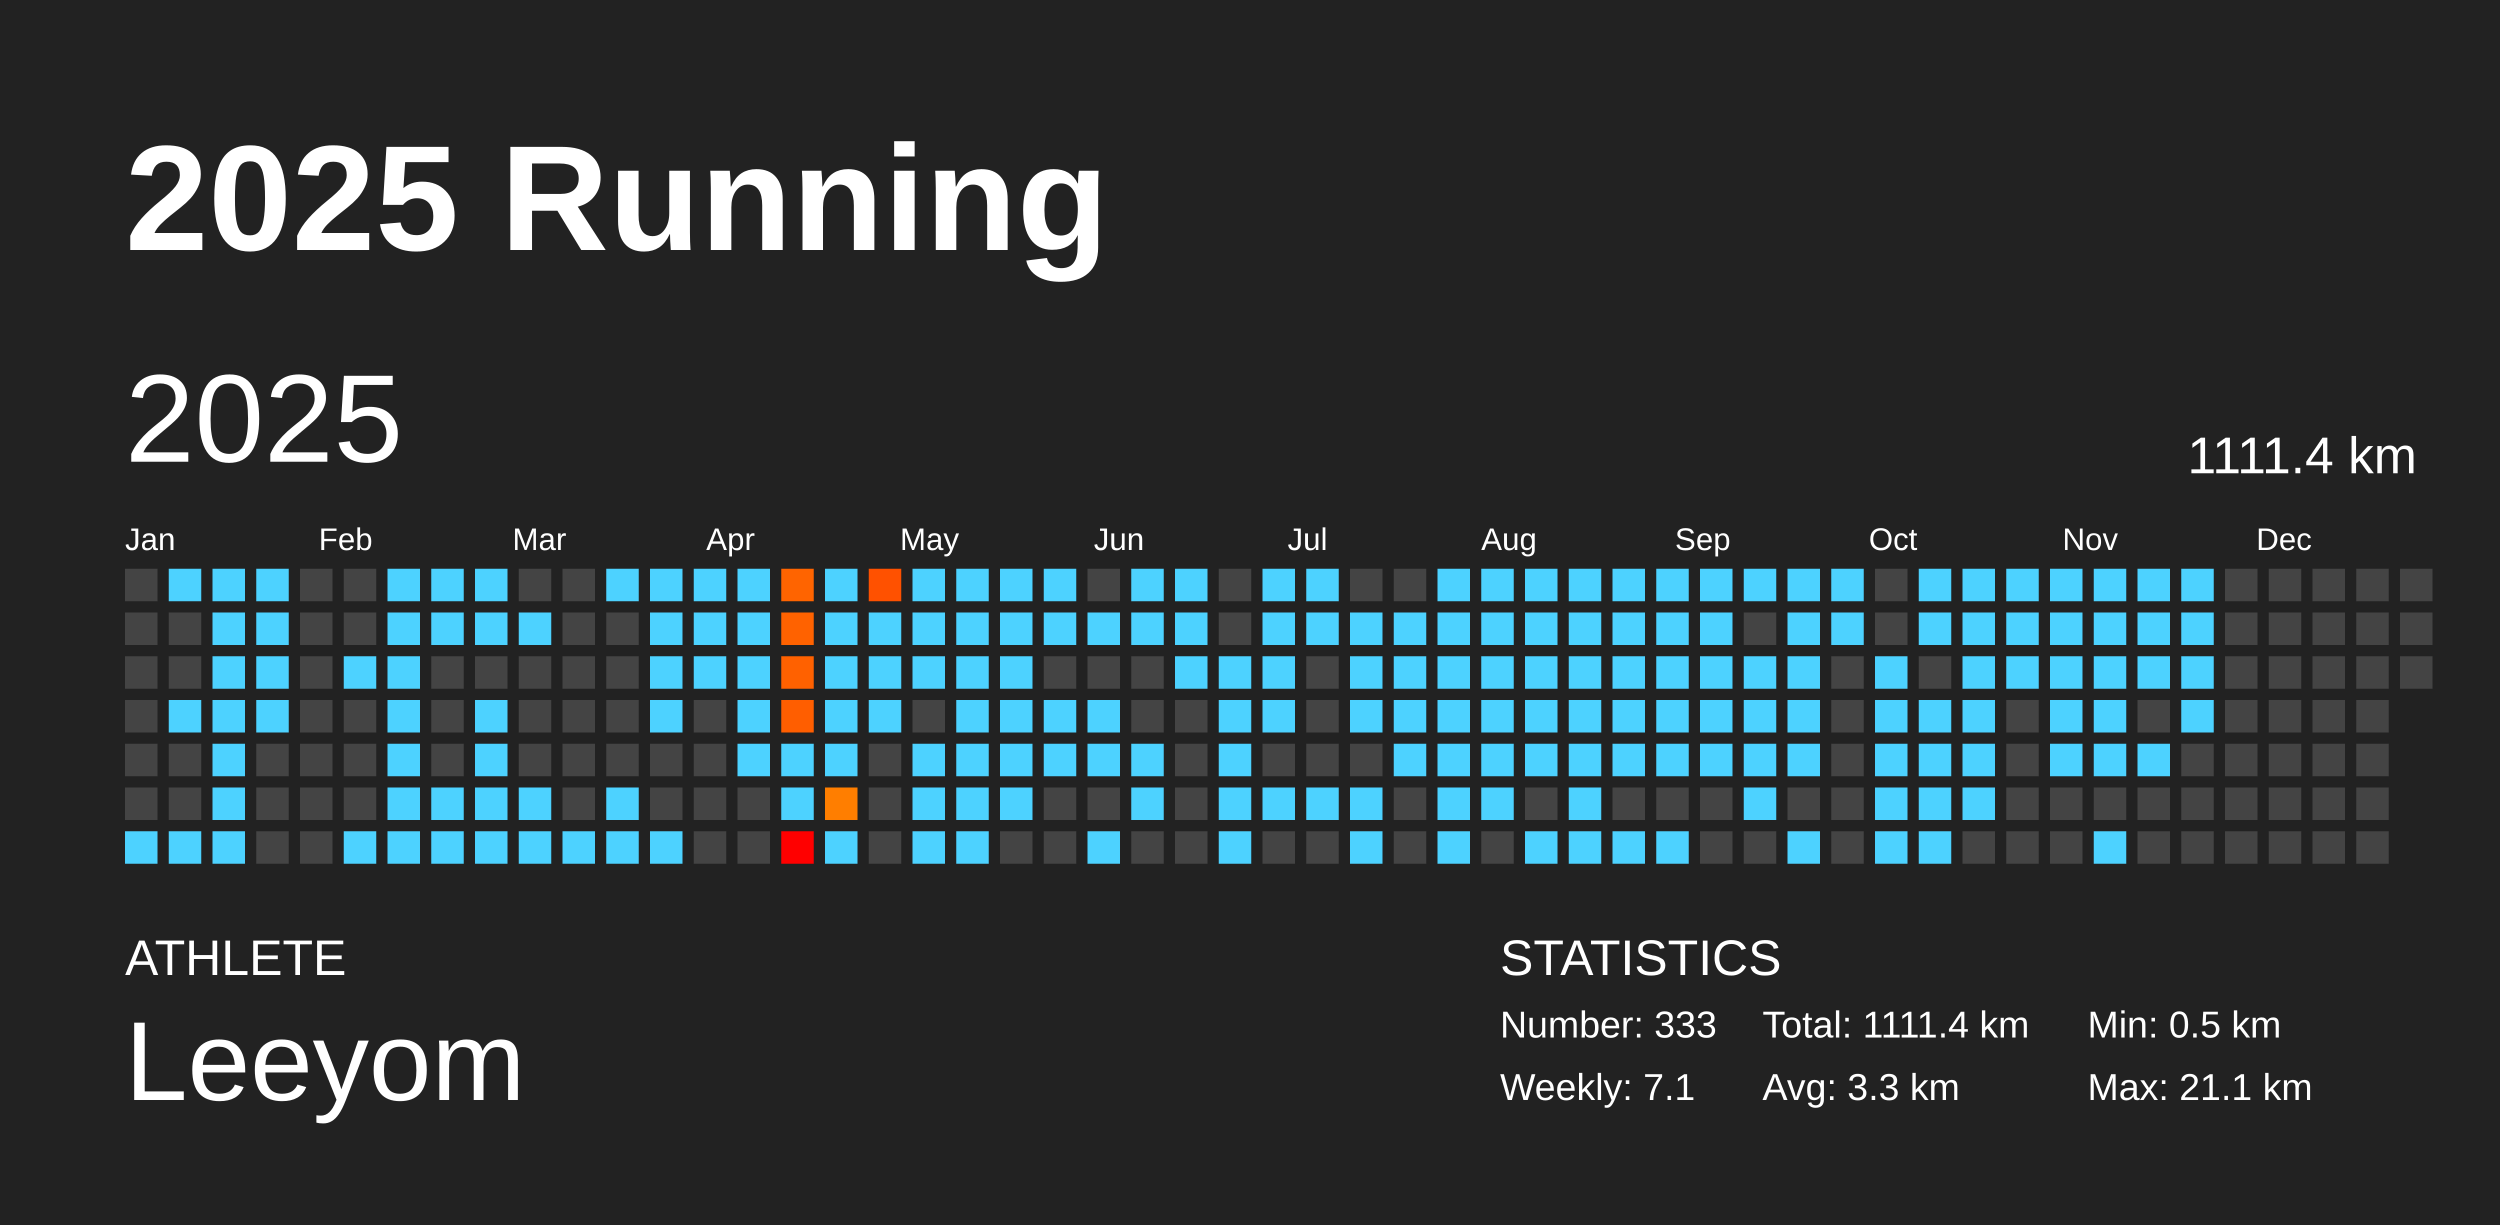
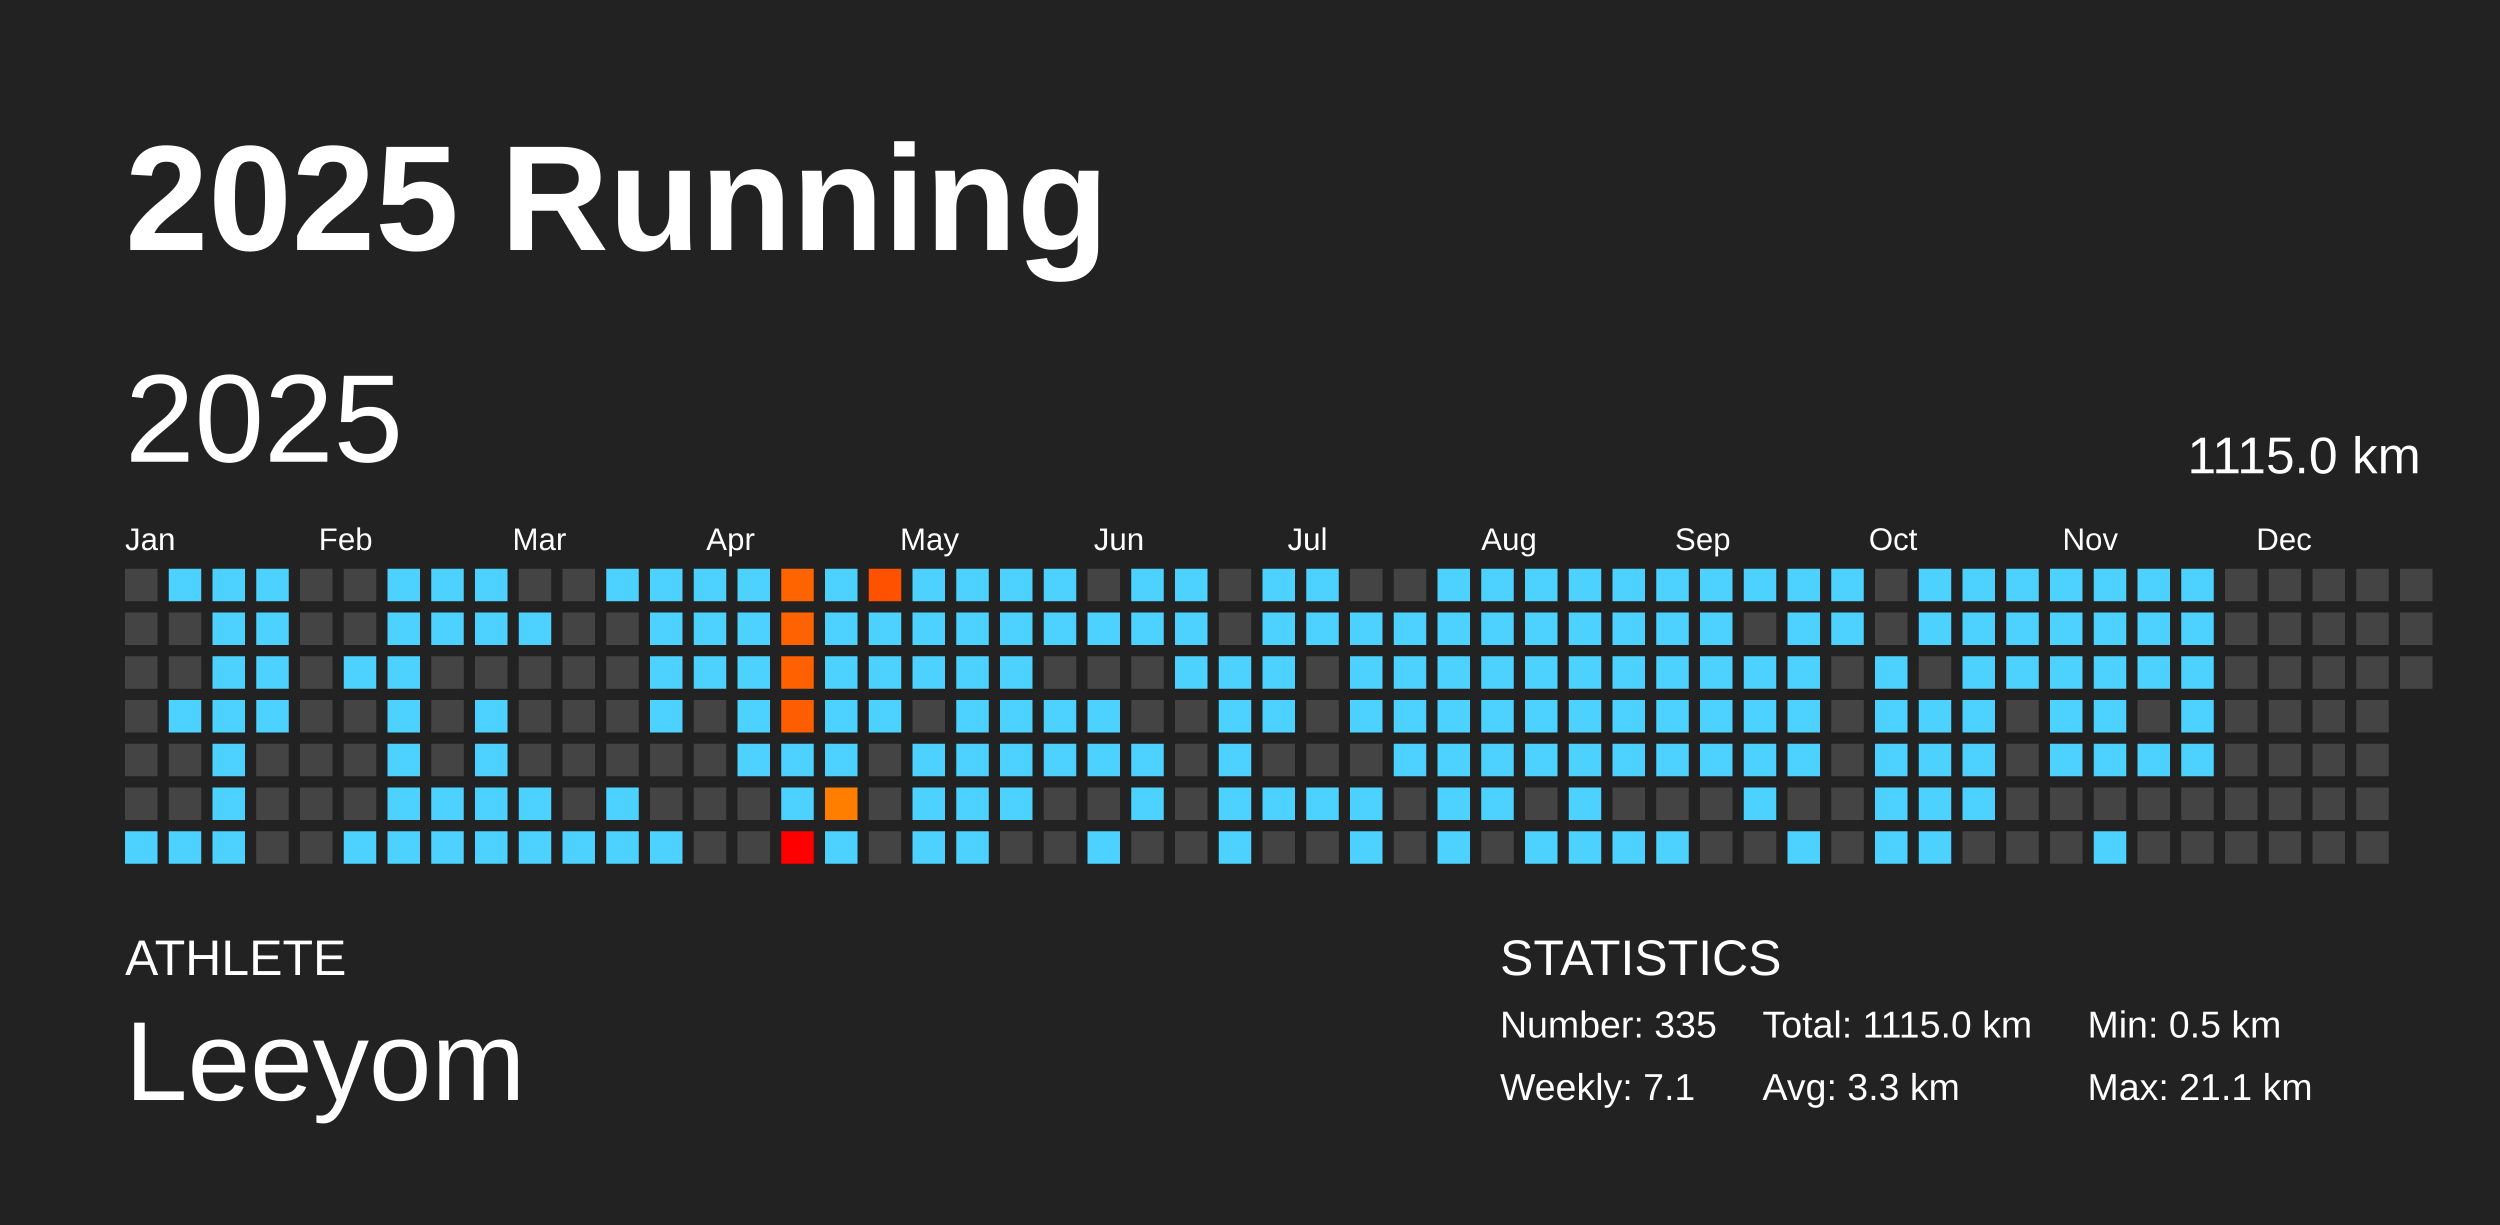
<svg xmlns="http://www.w3.org/2000/svg" baseProfile="full" height="98mm" version="1.1" viewBox="0,0,200,98" width="200mm">
  <defs />
  <rect fill="#222222" height="98" width="200" x="0" y="0" />
  <text fill="#FFFFFF" style="font-size:12px; font-family:Arial; font-weight:bold;" x="10" y="20">2025 Running</text>
  <text fill="#FFFFFF" style="font-size:4px; font-family:Arial" x="10" y="78">ATHLETE</text>
  <text fill="#FFFFFF" style="font-size:9px; font-family:Arial" x="10" y="88">Leeyom</text>
  <text fill="#FFFFFF" style="font-size:4px; font-family:Arial" x="120" y="78">STATISTICS</text>
-   <text fill="#FFFFFF" style="font-size:3px; font-family:Arial" x="120" y="83">Number: 333</text>
+   <text fill="#FFFFFF" style="font-size:3px; font-family:Arial" x="120" y="83">Number: 335</text>
  <text fill="#FFFFFF" style="font-size:3px; font-family:Arial" x="120" y="88">Weekly: 7.1</text>
-   <text fill="#FFFFFF" style="font-size:3px; font-family:Arial" x="141" y="83">Total: 1111.4 km</text>
+   <text fill="#FFFFFF" style="font-size:3px; font-family:Arial" x="141" y="83">Total: 1115.0 km</text>
  <text fill="#FFFFFF" style="font-size:3px; font-family:Arial" x="141" y="88">Avg: 3.3 km</text>
  <text fill="#FFFFFF" style="font-size:3px; font-family:Arial" x="167" y="83">Min: 0.5 km</text>
  <text fill="#FFFFFF" style="font-size:3px; font-family:Arial" x="167" y="88">Max: 21.1 km</text>
  <text dominant-baseline="hanging" fill="#FFFFFF" style="font-size:10.0px; font-family:Arial;" x="10" y="30">2025</text>
-   <text dominant-baseline="hanging" fill="#FFFFFF" style="font-size:4.125px; font-family:Arial;" x="175" y="35">1111.4 km</text>
+   <text dominant-baseline="hanging" fill="#FFFFFF" style="font-size:4.125px; font-family:Arial;" x="175" y="35">1115.0 km</text>
  <text fill="#FFFFFF" style="font-size:2.5px; font-family:Arial" x="10.0" y="44">Jan</text>
  <text fill="#FFFFFF" style="font-size:2.5px; font-family:Arial" x="25.5" y="44">Feb</text>
  <text fill="#FFFFFF" style="font-size:2.5px; font-family:Arial" x="41.0" y="44">Mar</text>
  <text fill="#FFFFFF" style="font-size:2.5px; font-family:Arial" x="56.5" y="44">Apr</text>
  <text fill="#FFFFFF" style="font-size:2.5px; font-family:Arial" x="72.0" y="44">May</text>
  <text fill="#FFFFFF" style="font-size:2.5px; font-family:Arial" x="87.5" y="44">Jun</text>
  <text fill="#FFFFFF" style="font-size:2.5px; font-family:Arial" x="103.0" y="44">Jul</text>
  <text fill="#FFFFFF" style="font-size:2.5px; font-family:Arial" x="118.5" y="44">Aug</text>
  <text fill="#FFFFFF" style="font-size:2.5px; font-family:Arial" x="134.0" y="44">Sep</text>
  <text fill="#FFFFFF" style="font-size:2.5px; font-family:Arial" x="149.5" y="44">Oct</text>
  <text fill="#FFFFFF" style="font-size:2.5px; font-family:Arial" x="165.0" y="44">Nov</text>
  <text fill="#FFFFFF" style="font-size:2.5px; font-family:Arial" x="180.5" y="44">Dec</text>
  <rect fill="#444444" height="2.6" width="2.6" x="10.0" y="45.5" />
  <rect fill="#444444" height="2.6" width="2.6" x="10.0" y="49.0" />
  <rect fill="#444444" height="2.6" width="2.6" x="10.0" y="52.5" />
  <rect fill="#444444" height="2.6" width="2.6" x="10.0" y="56.0" />
  <rect fill="#444444" height="2.6" width="2.6" x="10.0" y="59.5" />
  <rect fill="#444444" height="2.6" width="2.6" x="10.0" y="63.0" />
  <rect fill="#4dd2ff" height="2.6" width="2.6" x="10.0" y="66.5" />
  <rect fill="#4dd2ff" height="2.6" width="2.6" x="13.5" y="45.5" />
  <rect fill="#444444" height="2.6" width="2.6" x="13.5" y="49.0" />
  <rect fill="#444444" height="2.6" width="2.6" x="13.5" y="52.5" />
  <rect fill="#4dd2ff" height="2.6" width="2.6" x="13.5" y="56.0" />
  <rect fill="#444444" height="2.6" width="2.6" x="13.5" y="59.5" />
  <rect fill="#444444" height="2.6" width="2.6" x="13.5" y="63.0" />
  <rect fill="#4dd2ff" height="2.6" width="2.6" x="13.5" y="66.5" />
  <rect fill="#4dd2ff" height="2.6" width="2.6" x="17.0" y="45.5" />
  <rect fill="#4dd2ff" height="2.6" width="2.6" x="17.0" y="49.0" />
  <rect fill="#4dd2ff" height="2.6" width="2.6" x="17.0" y="52.5" />
  <rect fill="#4dd2ff" height="2.6" width="2.6" x="17.0" y="56.0" />
  <rect fill="#4dd2ff" height="2.6" width="2.6" x="17.0" y="59.5" />
  <rect fill="#4dd2ff" height="2.6" width="2.6" x="17.0" y="63.0" />
  <rect fill="#4dd2ff" height="2.6" width="2.6" x="17.0" y="66.5" />
  <rect fill="#4dd2ff" height="2.6" width="2.6" x="20.5" y="45.5" />
  <rect fill="#4dd2ff" height="2.6" width="2.6" x="20.5" y="49.0" />
  <rect fill="#4dd2ff" height="2.6" width="2.6" x="20.5" y="52.5" />
  <rect fill="#4dd2ff" height="2.6" width="2.6" x="20.5" y="56.0" />
  <rect fill="#444444" height="2.6" width="2.6" x="20.5" y="59.5" />
  <rect fill="#444444" height="2.6" width="2.6" x="20.5" y="63.0" />
  <rect fill="#444444" height="2.6" width="2.6" x="20.5" y="66.5" />
  <rect fill="#444444" height="2.6" width="2.6" x="24.0" y="45.5" />
  <rect fill="#444444" height="2.6" width="2.6" x="24.0" y="49.0" />
  <rect fill="#444444" height="2.6" width="2.6" x="24.0" y="52.5" />
  <rect fill="#444444" height="2.6" width="2.6" x="24.0" y="56.0" />
  <rect fill="#444444" height="2.6" width="2.6" x="24.0" y="59.5" />
  <rect fill="#444444" height="2.6" width="2.6" x="24.0" y="63.0" />
  <rect fill="#444444" height="2.6" width="2.6" x="24.0" y="66.5" />
  <rect fill="#444444" height="2.6" width="2.6" x="27.5" y="45.5" />
  <rect fill="#444444" height="2.6" width="2.6" x="27.5" y="49.0" />
  <rect fill="#4dd2ff" height="2.6" width="2.6" x="27.5" y="52.5" />
  <rect fill="#444444" height="2.6" width="2.6" x="27.5" y="56.0" />
  <rect fill="#444444" height="2.6" width="2.6" x="27.5" y="59.5" />
  <rect fill="#444444" height="2.6" width="2.6" x="27.5" y="63.0" />
  <rect fill="#4dd2ff" height="2.6" width="2.6" x="27.5" y="66.5" />
  <rect fill="#4dd2ff" height="2.6" width="2.6" x="31.0" y="45.5" />
  <rect fill="#4dd2ff" height="2.6" width="2.6" x="31.0" y="49.0" />
  <rect fill="#4dd2ff" height="2.6" width="2.6" x="31.0" y="52.5" />
  <rect fill="#4dd2ff" height="2.6" width="2.6" x="31.0" y="56.0" />
  <rect fill="#4dd2ff" height="2.6" width="2.6" x="31.0" y="59.5" />
  <rect fill="#4dd2ff" height="2.6" width="2.6" x="31.0" y="63.0" />
  <rect fill="#4dd2ff" height="2.6" width="2.6" x="31.0" y="66.5" />
  <rect fill="#4dd2ff" height="2.6" width="2.6" x="34.5" y="45.5" />
  <rect fill="#4dd2ff" height="2.6" width="2.6" x="34.5" y="49.0" />
  <rect fill="#444444" height="2.6" width="2.6" x="34.5" y="52.5" />
  <rect fill="#444444" height="2.6" width="2.6" x="34.5" y="56.0" />
  <rect fill="#444444" height="2.6" width="2.6" x="34.5" y="59.5" />
  <rect fill="#4dd2ff" height="2.6" width="2.6" x="34.5" y="63.0" />
  <rect fill="#4dd2ff" height="2.6" width="2.6" x="34.5" y="66.5" />
  <rect fill="#4dd2ff" height="2.6" width="2.6" x="38.0" y="45.5" />
  <rect fill="#4dd2ff" height="2.6" width="2.6" x="38.0" y="49.0" />
  <rect fill="#444444" height="2.6" width="2.6" x="38.0" y="52.5" />
  <rect fill="#4dd2ff" height="2.6" width="2.6" x="38.0" y="56.0" />
  <rect fill="#4dd2ff" height="2.6" width="2.6" x="38.0" y="59.5" />
  <rect fill="#4dd2ff" height="2.6" width="2.6" x="38.0" y="63.0" />
  <rect fill="#4dd2ff" height="2.6" width="2.6" x="38.0" y="66.5" />
  <rect fill="#444444" height="2.6" width="2.6" x="41.5" y="45.5" />
  <rect fill="#4dd2ff" height="2.6" width="2.6" x="41.5" y="49.0" />
  <rect fill="#444444" height="2.6" width="2.6" x="41.5" y="52.5" />
  <rect fill="#444444" height="2.6" width="2.6" x="41.5" y="56.0" />
  <rect fill="#444444" height="2.6" width="2.6" x="41.5" y="59.5" />
  <rect fill="#4dd2ff" height="2.6" width="2.6" x="41.5" y="63.0" />
  <rect fill="#4dd2ff" height="2.6" width="2.6" x="41.5" y="66.5" />
  <rect fill="#444444" height="2.6" width="2.6" x="45.0" y="45.5" />
  <rect fill="#444444" height="2.6" width="2.6" x="45.0" y="49.0" />
  <rect fill="#444444" height="2.6" width="2.6" x="45.0" y="52.5" />
  <rect fill="#444444" height="2.6" width="2.6" x="45.0" y="56.0" />
  <rect fill="#444444" height="2.6" width="2.6" x="45.0" y="59.5" />
  <rect fill="#444444" height="2.6" width="2.6" x="45.0" y="63.0" />
  <rect fill="#4dd2ff" height="2.6" width="2.6" x="45.0" y="66.5" />
  <rect fill="#4dd2ff" height="2.6" width="2.6" x="48.5" y="45.5" />
  <rect fill="#444444" height="2.6" width="2.6" x="48.5" y="49.0" />
  <rect fill="#444444" height="2.6" width="2.6" x="48.5" y="52.5" />
  <rect fill="#444444" height="2.6" width="2.6" x="48.5" y="56.0" />
  <rect fill="#444444" height="2.6" width="2.6" x="48.5" y="59.5" />
  <rect fill="#4dd2ff" height="2.6" width="2.6" x="48.5" y="63.0" />
  <rect fill="#4dd2ff" height="2.6" width="2.6" x="48.5" y="66.5" />
  <rect fill="#4dd2ff" height="2.6" width="2.6" x="52.0" y="45.5" />
  <rect fill="#4dd2ff" height="2.6" width="2.6" x="52.0" y="49.0" />
  <rect fill="#4dd2ff" height="2.6" width="2.6" x="52.0" y="52.5" />
  <rect fill="#4dd2ff" height="2.6" width="2.6" x="52.0" y="56.0" />
  <rect fill="#444444" height="2.6" width="2.6" x="52.0" y="59.5" />
  <rect fill="#444444" height="2.6" width="2.6" x="52.0" y="63.0" />
  <rect fill="#4dd2ff" height="2.6" width="2.6" x="52.0" y="66.5" />
  <rect fill="#4dd2ff" height="2.6" width="2.6" x="55.5" y="45.5" />
  <rect fill="#4dd2ff" height="2.6" width="2.6" x="55.5" y="49.0" />
  <rect fill="#4dd2ff" height="2.6" width="2.6" x="55.5" y="52.5" />
  <rect fill="#444444" height="2.6" width="2.6" x="55.5" y="56.0" />
  <rect fill="#444444" height="2.6" width="2.6" x="55.5" y="59.5" />
  <rect fill="#444444" height="2.6" width="2.6" x="55.5" y="63.0" />
  <rect fill="#444444" height="2.6" width="2.6" x="55.5" y="66.5" />
  <rect fill="#4dd2ff" height="2.6" width="2.6" x="59.0" y="45.5" />
  <rect fill="#4dd2ff" height="2.6" width="2.6" x="59.0" y="49.0" />
  <rect fill="#4dd2ff" height="2.6" width="2.6" x="59.0" y="52.5" />
  <rect fill="#4dd2ff" height="2.6" width="2.6" x="59.0" y="56.0" />
  <rect fill="#4dd2ff" height="2.6" width="2.6" x="59.0" y="59.5" />
  <rect fill="#444444" height="2.6" width="2.6" x="59.0" y="63.0" />
  <rect fill="#444444" height="2.6" width="2.6" x="59.0" y="66.5" />
  <rect fill="#ff6400" height="2.6" width="2.6" x="62.5" y="45.5" />
  <rect fill="#ff6200" height="2.6" width="2.6" x="62.5" y="49.0" />
  <rect fill="#ff6100" height="2.6" width="2.6" x="62.5" y="52.5" />
  <rect fill="#ff5e00" height="2.6" width="2.6" x="62.5" y="56.0" />
  <rect fill="#4dd2ff" height="2.6" width="2.6" x="62.5" y="59.5" />
  <rect fill="#4dd2ff" height="2.6" width="2.6" x="62.5" y="63.0" />
  <rect fill="red" height="2.6" width="2.6" x="62.5" y="66.5" />
  <rect fill="#4dd2ff" height="2.6" width="2.6" x="66.0" y="45.5" />
  <rect fill="#4dd2ff" height="2.6" width="2.6" x="66.0" y="49.0" />
  <rect fill="#4dd2ff" height="2.6" width="2.6" x="66.0" y="52.5" />
  <rect fill="#4dd2ff" height="2.6" width="2.6" x="66.0" y="56.0" />
  <rect fill="#4dd2ff" height="2.6" width="2.6" x="66.0" y="59.5" />
  <rect fill="#ff7e00" height="2.6" width="2.6" x="66.0" y="63.0" />
  <rect fill="#4dd2ff" height="2.6" width="2.6" x="66.0" y="66.5" />
  <rect fill="#ff5100" height="2.6" width="2.6" x="69.5" y="45.5" />
  <rect fill="#4dd2ff" height="2.6" width="2.6" x="69.5" y="49.0" />
  <rect fill="#4dd2ff" height="2.6" width="2.6" x="69.5" y="52.5" />
  <rect fill="#4dd2ff" height="2.6" width="2.6" x="69.5" y="56.0" />
  <rect fill="#444444" height="2.6" width="2.6" x="69.5" y="59.5" />
  <rect fill="#444444" height="2.6" width="2.6" x="69.5" y="63.0" />
  <rect fill="#444444" height="2.6" width="2.6" x="69.5" y="66.5" />
  <rect fill="#4dd2ff" height="2.6" width="2.6" x="73.0" y="45.5" />
  <rect fill="#4dd2ff" height="2.6" width="2.6" x="73.0" y="49.0" />
  <rect fill="#4dd2ff" height="2.6" width="2.6" x="73.0" y="52.5" />
  <rect fill="#444444" height="2.6" width="2.6" x="73.0" y="56.0" />
  <rect fill="#4dd2ff" height="2.6" width="2.6" x="73.0" y="59.5" />
  <rect fill="#4dd2ff" height="2.6" width="2.6" x="73.0" y="63.0" />
  <rect fill="#4dd2ff" height="2.6" width="2.6" x="73.0" y="66.5" />
  <rect fill="#4dd2ff" height="2.6" width="2.6" x="76.5" y="45.5" />
  <rect fill="#4dd2ff" height="2.6" width="2.6" x="76.5" y="49.0" />
  <rect fill="#4dd2ff" height="2.6" width="2.6" x="76.5" y="52.5" />
  <rect fill="#4dd2ff" height="2.6" width="2.6" x="76.5" y="56.0" />
  <rect fill="#4dd2ff" height="2.6" width="2.6" x="76.5" y="59.5" />
  <rect fill="#4dd2ff" height="2.6" width="2.6" x="76.5" y="63.0" />
  <rect fill="#4dd2ff" height="2.6" width="2.6" x="76.5" y="66.5" />
  <rect fill="#4dd2ff" height="2.6" width="2.6" x="80.0" y="45.5" />
  <rect fill="#4dd2ff" height="2.6" width="2.6" x="80.0" y="49.0" />
  <rect fill="#4dd2ff" height="2.6" width="2.6" x="80.0" y="52.5" />
  <rect fill="#4dd2ff" height="2.6" width="2.6" x="80.0" y="56.0" />
  <rect fill="#4dd2ff" height="2.6" width="2.6" x="80.0" y="59.5" />
  <rect fill="#4dd2ff" height="2.6" width="2.6" x="80.0" y="63.0" />
  <rect fill="#444444" height="2.6" width="2.6" x="80.0" y="66.5" />
  <rect fill="#4dd2ff" height="2.6" width="2.6" x="83.5" y="45.5" />
  <rect fill="#4dd2ff" height="2.6" width="2.6" x="83.5" y="49.0" />
  <rect fill="#444444" height="2.6" width="2.6" x="83.5" y="52.5" />
  <rect fill="#4dd2ff" height="2.6" width="2.6" x="83.5" y="56.0" />
  <rect fill="#4dd2ff" height="2.6" width="2.6" x="83.5" y="59.5" />
  <rect fill="#444444" height="2.6" width="2.6" x="83.5" y="63.0" />
  <rect fill="#444444" height="2.6" width="2.6" x="83.5" y="66.5" />
  <rect fill="#444444" height="2.6" width="2.6" x="87.0" y="45.5" />
  <rect fill="#4dd2ff" height="2.6" width="2.6" x="87.0" y="49.0" />
  <rect fill="#444444" height="2.6" width="2.6" x="87.0" y="52.5" />
  <rect fill="#4dd2ff" height="2.6" width="2.6" x="87.0" y="56.0" />
  <rect fill="#4dd2ff" height="2.6" width="2.6" x="87.0" y="59.5" />
  <rect fill="#444444" height="2.6" width="2.6" x="87.0" y="63.0" />
  <rect fill="#4dd2ff" height="2.6" width="2.6" x="87.0" y="66.5" />
  <rect fill="#4dd2ff" height="2.6" width="2.6" x="90.5" y="45.5" />
  <rect fill="#4dd2ff" height="2.6" width="2.6" x="90.5" y="49.0" />
  <rect fill="#444444" height="2.6" width="2.6" x="90.5" y="52.5" />
  <rect fill="#444444" height="2.6" width="2.6" x="90.5" y="56.0" />
  <rect fill="#4dd2ff" height="2.6" width="2.6" x="90.5" y="59.5" />
  <rect fill="#4dd2ff" height="2.6" width="2.6" x="90.5" y="63.0" />
  <rect fill="#444444" height="2.6" width="2.6" x="90.5" y="66.5" />
  <rect fill="#4dd2ff" height="2.6" width="2.6" x="94.0" y="45.5" />
  <rect fill="#4dd2ff" height="2.6" width="2.6" x="94.0" y="49.0" />
  <rect fill="#4dd2ff" height="2.6" width="2.6" x="94.0" y="52.5" />
  <rect fill="#444444" height="2.6" width="2.6" x="94.0" y="56.0" />
  <rect fill="#444444" height="2.6" width="2.6" x="94.0" y="59.5" />
  <rect fill="#444444" height="2.6" width="2.6" x="94.0" y="63.0" />
  <rect fill="#444444" height="2.6" width="2.6" x="94.0" y="66.5" />
  <rect fill="#444444" height="2.6" width="2.6" x="97.5" y="45.5" />
  <rect fill="#444444" height="2.6" width="2.6" x="97.5" y="49.0" />
  <rect fill="#4dd2ff" height="2.6" width="2.6" x="97.5" y="52.5" />
  <rect fill="#4dd2ff" height="2.6" width="2.6" x="97.5" y="56.0" />
  <rect fill="#4dd2ff" height="2.6" width="2.6" x="97.5" y="59.5" />
  <rect fill="#4dd2ff" height="2.6" width="2.6" x="97.5" y="63.0" />
  <rect fill="#4dd2ff" height="2.6" width="2.6" x="97.5" y="66.5" />
  <rect fill="#4dd2ff" height="2.6" width="2.6" x="101.0" y="45.5" />
  <rect fill="#4dd2ff" height="2.6" width="2.6" x="101.0" y="49.0" />
  <rect fill="#4dd2ff" height="2.6" width="2.6" x="101.0" y="52.5" />
  <rect fill="#4dd2ff" height="2.6" width="2.6" x="101.0" y="56.0" />
  <rect fill="#444444" height="2.6" width="2.6" x="101.0" y="59.5" />
  <rect fill="#4dd2ff" height="2.6" width="2.6" x="101.0" y="63.0" />
  <rect fill="#444444" height="2.6" width="2.6" x="101.0" y="66.5" />
  <rect fill="#4dd2ff" height="2.6" width="2.6" x="104.5" y="45.5" />
  <rect fill="#4dd2ff" height="2.6" width="2.6" x="104.5" y="49.0" />
  <rect fill="#444444" height="2.6" width="2.6" x="104.5" y="52.5" />
  <rect fill="#444444" height="2.6" width="2.6" x="104.5" y="56.0" />
  <rect fill="#444444" height="2.6" width="2.6" x="104.5" y="59.5" />
  <rect fill="#4dd2ff" height="2.6" width="2.6" x="104.5" y="63.0" />
  <rect fill="#444444" height="2.6" width="2.6" x="104.5" y="66.5" />
  <rect fill="#444444" height="2.6" width="2.6" x="108.0" y="45.5" />
  <rect fill="#4dd2ff" height="2.6" width="2.6" x="108.0" y="49.0" />
  <rect fill="#4dd2ff" height="2.6" width="2.6" x="108.0" y="52.5" />
  <rect fill="#4dd2ff" height="2.6" width="2.6" x="108.0" y="56.0" />
  <rect fill="#444444" height="2.6" width="2.6" x="108.0" y="59.5" />
  <rect fill="#4dd2ff" height="2.6" width="2.6" x="108.0" y="63.0" />
  <rect fill="#4dd2ff" height="2.6" width="2.6" x="108.0" y="66.5" />
  <rect fill="#444444" height="2.6" width="2.6" x="111.5" y="45.5" />
  <rect fill="#4dd2ff" height="2.6" width="2.6" x="111.5" y="49.0" />
  <rect fill="#4dd2ff" height="2.6" width="2.6" x="111.5" y="52.5" />
  <rect fill="#4dd2ff" height="2.6" width="2.6" x="111.5" y="56.0" />
  <rect fill="#4dd2ff" height="2.6" width="2.6" x="111.5" y="59.5" />
  <rect fill="#444444" height="2.6" width="2.6" x="111.5" y="63.0" />
  <rect fill="#444444" height="2.6" width="2.6" x="111.5" y="66.5" />
  <rect fill="#4dd2ff" height="2.6" width="2.6" x="115.0" y="45.5" />
  <rect fill="#4dd2ff" height="2.6" width="2.6" x="115.0" y="49.0" />
  <rect fill="#4dd2ff" height="2.6" width="2.6" x="115.0" y="52.5" />
  <rect fill="#4dd2ff" height="2.6" width="2.6" x="115.0" y="56.0" />
  <rect fill="#4dd2ff" height="2.6" width="2.6" x="115.0" y="59.5" />
  <rect fill="#4dd2ff" height="2.6" width="2.6" x="115.0" y="63.0" />
  <rect fill="#4dd2ff" height="2.6" width="2.6" x="115.0" y="66.5" />
  <rect fill="#4dd2ff" height="2.6" width="2.6" x="118.5" y="45.5" />
  <rect fill="#4dd2ff" height="2.6" width="2.6" x="118.5" y="49.0" />
  <rect fill="#4dd2ff" height="2.6" width="2.6" x="118.5" y="52.5" />
  <rect fill="#4dd2ff" height="2.6" width="2.6" x="118.5" y="56.0" />
  <rect fill="#4dd2ff" height="2.6" width="2.6" x="118.5" y="59.5" />
  <rect fill="#4dd2ff" height="2.6" width="2.6" x="118.5" y="63.0" />
  <rect fill="#444444" height="2.6" width="2.6" x="118.5" y="66.5" />
  <rect fill="#4dd2ff" height="2.6" width="2.6" x="122.0" y="45.5" />
  <rect fill="#4dd2ff" height="2.6" width="2.6" x="122.0" y="49.0" />
  <rect fill="#4dd2ff" height="2.6" width="2.6" x="122.0" y="52.5" />
  <rect fill="#4dd2ff" height="2.6" width="2.6" x="122.0" y="56.0" />
  <rect fill="#4dd2ff" height="2.6" width="2.6" x="122.0" y="59.5" />
  <rect fill="#444444" height="2.6" width="2.6" x="122.0" y="63.0" />
  <rect fill="#4dd2ff" height="2.6" width="2.6" x="122.0" y="66.5" />
  <rect fill="#4dd2ff" height="2.6" width="2.6" x="125.5" y="45.5" />
  <rect fill="#4dd2ff" height="2.6" width="2.6" x="125.5" y="49.0" />
  <rect fill="#4dd2ff" height="2.6" width="2.6" x="125.5" y="52.5" />
  <rect fill="#4dd2ff" height="2.6" width="2.6" x="125.5" y="56.0" />
  <rect fill="#4dd2ff" height="2.6" width="2.6" x="125.5" y="59.5" />
  <rect fill="#4dd2ff" height="2.6" width="2.6" x="125.5" y="63.0" />
  <rect fill="#4dd2ff" height="2.6" width="2.6" x="125.5" y="66.5" />
  <rect fill="#4dd2ff" height="2.6" width="2.6" x="129.0" y="45.5" />
  <rect fill="#4dd2ff" height="2.6" width="2.6" x="129.0" y="49.0" />
  <rect fill="#4dd2ff" height="2.6" width="2.6" x="129.0" y="52.5" />
  <rect fill="#4dd2ff" height="2.6" width="2.6" x="129.0" y="56.0" />
  <rect fill="#4dd2ff" height="2.6" width="2.6" x="129.0" y="59.5" />
  <rect fill="#444444" height="2.6" width="2.6" x="129.0" y="63.0" />
  <rect fill="#4dd2ff" height="2.6" width="2.6" x="129.0" y="66.5" />
  <rect fill="#4dd2ff" height="2.6" width="2.6" x="132.5" y="45.5" />
  <rect fill="#4dd2ff" height="2.6" width="2.6" x="132.5" y="49.0" />
  <rect fill="#4dd2ff" height="2.6" width="2.6" x="132.5" y="52.5" />
  <rect fill="#4dd2ff" height="2.6" width="2.6" x="132.5" y="56.0" />
  <rect fill="#4dd2ff" height="2.6" width="2.6" x="132.5" y="59.5" />
  <rect fill="#444444" height="2.6" width="2.6" x="132.5" y="63.0" />
  <rect fill="#4dd2ff" height="2.6" width="2.6" x="132.5" y="66.5" />
  <rect fill="#4dd2ff" height="2.6" width="2.6" x="136.0" y="45.5" />
  <rect fill="#4dd2ff" height="2.6" width="2.6" x="136.0" y="49.0" />
  <rect fill="#4dd2ff" height="2.6" width="2.6" x="136.0" y="52.5" />
  <rect fill="#4dd2ff" height="2.6" width="2.6" x="136.0" y="56.0" />
  <rect fill="#4dd2ff" height="2.6" width="2.6" x="136.0" y="59.5" />
  <rect fill="#444444" height="2.6" width="2.6" x="136.0" y="63.0" />
  <rect fill="#444444" height="2.6" width="2.6" x="136.0" y="66.5" />
  <rect fill="#4dd2ff" height="2.6" width="2.6" x="139.5" y="45.5" />
  <rect fill="#444444" height="2.6" width="2.6" x="139.5" y="49.0" />
  <rect fill="#4dd2ff" height="2.6" width="2.6" x="139.5" y="52.5" />
  <rect fill="#4dd2ff" height="2.6" width="2.6" x="139.5" y="56.0" />
  <rect fill="#4dd2ff" height="2.6" width="2.6" x="139.5" y="59.5" />
  <rect fill="#4dd2ff" height="2.6" width="2.6" x="139.5" y="63.0" />
  <rect fill="#444444" height="2.6" width="2.6" x="139.5" y="66.5" />
  <rect fill="#4dd2ff" height="2.6" width="2.6" x="143.0" y="45.5" />
  <rect fill="#4dd2ff" height="2.6" width="2.6" x="143.0" y="49.0" />
  <rect fill="#4dd2ff" height="2.6" width="2.6" x="143.0" y="52.5" />
  <rect fill="#4dd2ff" height="2.6" width="2.6" x="143.0" y="56.0" />
  <rect fill="#4dd2ff" height="2.6" width="2.6" x="143.0" y="59.5" />
  <rect fill="#444444" height="2.6" width="2.6" x="143.0" y="63.0" />
  <rect fill="#4dd2ff" height="2.6" width="2.6" x="143.0" y="66.5" />
  <rect fill="#4dd2ff" height="2.6" width="2.6" x="146.5" y="45.5" />
  <rect fill="#4dd2ff" height="2.6" width="2.6" x="146.5" y="49.0" />
  <rect fill="#444444" height="2.6" width="2.6" x="146.5" y="52.5" />
  <rect fill="#444444" height="2.6" width="2.6" x="146.5" y="56.0" />
  <rect fill="#444444" height="2.6" width="2.6" x="146.5" y="59.5" />
  <rect fill="#444444" height="2.6" width="2.6" x="146.5" y="63.0" />
  <rect fill="#444444" height="2.6" width="2.6" x="146.5" y="66.5" />
  <rect fill="#444444" height="2.6" width="2.6" x="150.0" y="45.5" />
  <rect fill="#444444" height="2.6" width="2.6" x="150.0" y="49.0" />
  <rect fill="#4dd2ff" height="2.6" width="2.6" x="150.0" y="52.5" />
  <rect fill="#4dd2ff" height="2.6" width="2.6" x="150.0" y="56.0" />
  <rect fill="#4dd2ff" height="2.6" width="2.6" x="150.0" y="59.5" />
  <rect fill="#4dd2ff" height="2.6" width="2.6" x="150.0" y="63.0" />
  <rect fill="#4dd2ff" height="2.6" width="2.6" x="150.0" y="66.5" />
  <rect fill="#4dd2ff" height="2.6" width="2.6" x="153.5" y="45.5" />
  <rect fill="#4dd2ff" height="2.6" width="2.6" x="153.5" y="49.0" />
  <rect fill="#444444" height="2.6" width="2.6" x="153.5" y="52.5" />
  <rect fill="#4dd2ff" height="2.6" width="2.6" x="153.5" y="56.0" />
  <rect fill="#4dd2ff" height="2.6" width="2.6" x="153.5" y="59.5" />
  <rect fill="#4dd2ff" height="2.6" width="2.6" x="153.5" y="63.0" />
  <rect fill="#4dd2ff" height="2.6" width="2.6" x="153.5" y="66.5" />
  <rect fill="#4dd2ff" height="2.6" width="2.6" x="157.0" y="45.5" />
  <rect fill="#4dd2ff" height="2.6" width="2.6" x="157.0" y="49.0" />
  <rect fill="#4dd2ff" height="2.6" width="2.6" x="157.0" y="52.5" />
  <rect fill="#4dd2ff" height="2.6" width="2.6" x="157.0" y="56.0" />
  <rect fill="#4dd2ff" height="2.6" width="2.6" x="157.0" y="59.5" />
  <rect fill="#4dd2ff" height="2.6" width="2.6" x="157.0" y="63.0" />
  <rect fill="#444444" height="2.6" width="2.6" x="157.0" y="66.5" />
  <rect fill="#4dd2ff" height="2.6" width="2.6" x="160.5" y="45.5" />
  <rect fill="#4dd2ff" height="2.6" width="2.6" x="160.5" y="49.0" />
  <rect fill="#4dd2ff" height="2.6" width="2.6" x="160.5" y="52.5" />
  <rect fill="#444444" height="2.6" width="2.6" x="160.5" y="56.0" />
  <rect fill="#444444" height="2.6" width="2.6" x="160.5" y="59.5" />
  <rect fill="#444444" height="2.6" width="2.6" x="160.5" y="63.0" />
  <rect fill="#444444" height="2.6" width="2.6" x="160.5" y="66.5" />
  <rect fill="#4dd2ff" height="2.6" width="2.6" x="164.0" y="45.5" />
  <rect fill="#4dd2ff" height="2.6" width="2.6" x="164.0" y="49.0" />
  <rect fill="#4dd2ff" height="2.6" width="2.6" x="164.0" y="52.5" />
  <rect fill="#4dd2ff" height="2.6" width="2.6" x="164.0" y="56.0" />
  <rect fill="#4dd2ff" height="2.6" width="2.6" x="164.0" y="59.5" />
  <rect fill="#444444" height="2.6" width="2.6" x="164.0" y="63.0" />
  <rect fill="#444444" height="2.6" width="2.6" x="164.0" y="66.5" />
  <rect fill="#4dd2ff" height="2.6" width="2.6" x="167.5" y="45.5" />
  <rect fill="#4dd2ff" height="2.6" width="2.6" x="167.5" y="49.0" />
  <rect fill="#4dd2ff" height="2.6" width="2.6" x="167.5" y="52.5" />
  <rect fill="#4dd2ff" height="2.6" width="2.6" x="167.5" y="56.0" />
  <rect fill="#4dd2ff" height="2.6" width="2.6" x="167.5" y="59.5" />
  <rect fill="#444444" height="2.6" width="2.6" x="167.5" y="63.0" />
  <rect fill="#4dd2ff" height="2.6" width="2.6" x="167.5" y="66.5" />
  <rect fill="#4dd2ff" height="2.6" width="2.6" x="171.0" y="45.5" />
  <rect fill="#4dd2ff" height="2.6" width="2.6" x="171.0" y="49.0" />
  <rect fill="#4dd2ff" height="2.6" width="2.6" x="171.0" y="52.5" />
  <rect fill="#444444" height="2.6" width="2.6" x="171.0" y="56.0" />
  <rect fill="#4dd2ff" height="2.6" width="2.6" x="171.0" y="59.5" />
  <rect fill="#444444" height="2.6" width="2.6" x="171.0" y="63.0" />
  <rect fill="#444444" height="2.6" width="2.6" x="171.0" y="66.5" />
  <rect fill="#4dd2ff" height="2.6" width="2.6" x="174.5" y="45.5" />
  <rect fill="#4dd2ff" height="2.6" width="2.6" x="174.5" y="49.0" />
  <rect fill="#4dd2ff" height="2.6" width="2.6" x="174.5" y="52.5" />
  <rect fill="#4dd2ff" height="2.6" width="2.6" x="174.5" y="56.0" />
-   <rect fill="#444444" height="2.6" width="2.6" x="174.5" y="59.5" />
+   <rect fill="#4dd2ff" height="2.6" width="2.6" x="174.5" y="59.5" />
  <rect fill="#444444" height="2.6" width="2.6" x="174.5" y="63.0" />
  <rect fill="#444444" height="2.6" width="2.6" x="174.5" y="66.5" />
  <rect fill="#444444" height="2.6" width="2.6" x="178.0" y="45.5" />
  <rect fill="#444444" height="2.6" width="2.6" x="178.0" y="49.0" />
  <rect fill="#444444" height="2.6" width="2.6" x="178.0" y="52.5" />
  <rect fill="#444444" height="2.6" width="2.6" x="178.0" y="56.0" />
  <rect fill="#444444" height="2.6" width="2.6" x="178.0" y="59.5" />
  <rect fill="#444444" height="2.6" width="2.6" x="178.0" y="63.0" />
  <rect fill="#444444" height="2.6" width="2.6" x="178.0" y="66.5" />
  <rect fill="#444444" height="2.6" width="2.6" x="181.5" y="45.5" />
  <rect fill="#444444" height="2.6" width="2.6" x="181.5" y="49.0" />
  <rect fill="#444444" height="2.6" width="2.6" x="181.5" y="52.5" />
  <rect fill="#444444" height="2.6" width="2.6" x="181.5" y="56.0" />
  <rect fill="#444444" height="2.6" width="2.6" x="181.5" y="59.5" />
  <rect fill="#444444" height="2.6" width="2.6" x="181.5" y="63.0" />
  <rect fill="#444444" height="2.6" width="2.6" x="181.5" y="66.5" />
  <rect fill="#444444" height="2.6" width="2.6" x="185.0" y="45.5" />
  <rect fill="#444444" height="2.6" width="2.6" x="185.0" y="49.0" />
  <rect fill="#444444" height="2.6" width="2.6" x="185.0" y="52.5" />
  <rect fill="#444444" height="2.6" width="2.6" x="185.0" y="56.0" />
  <rect fill="#444444" height="2.6" width="2.6" x="185.0" y="59.5" />
  <rect fill="#444444" height="2.6" width="2.6" x="185.0" y="63.0" />
  <rect fill="#444444" height="2.6" width="2.6" x="185.0" y="66.5" />
  <rect fill="#444444" height="2.6" width="2.6" x="188.5" y="45.5" />
  <rect fill="#444444" height="2.6" width="2.6" x="188.5" y="49.0" />
  <rect fill="#444444" height="2.6" width="2.6" x="188.5" y="52.5" />
  <rect fill="#444444" height="2.6" width="2.6" x="188.5" y="56.0" />
  <rect fill="#444444" height="2.6" width="2.6" x="188.5" y="59.5" />
  <rect fill="#444444" height="2.6" width="2.6" x="188.5" y="63.0" />
  <rect fill="#444444" height="2.6" width="2.6" x="188.5" y="66.5" />
  <rect fill="#444444" height="2.6" width="2.6" x="192.0" y="45.5" />
  <rect fill="#444444" height="2.6" width="2.6" x="192.0" y="49.0" />
  <rect fill="#444444" height="2.6" width="2.6" x="192.0" y="52.5" />
</svg>
